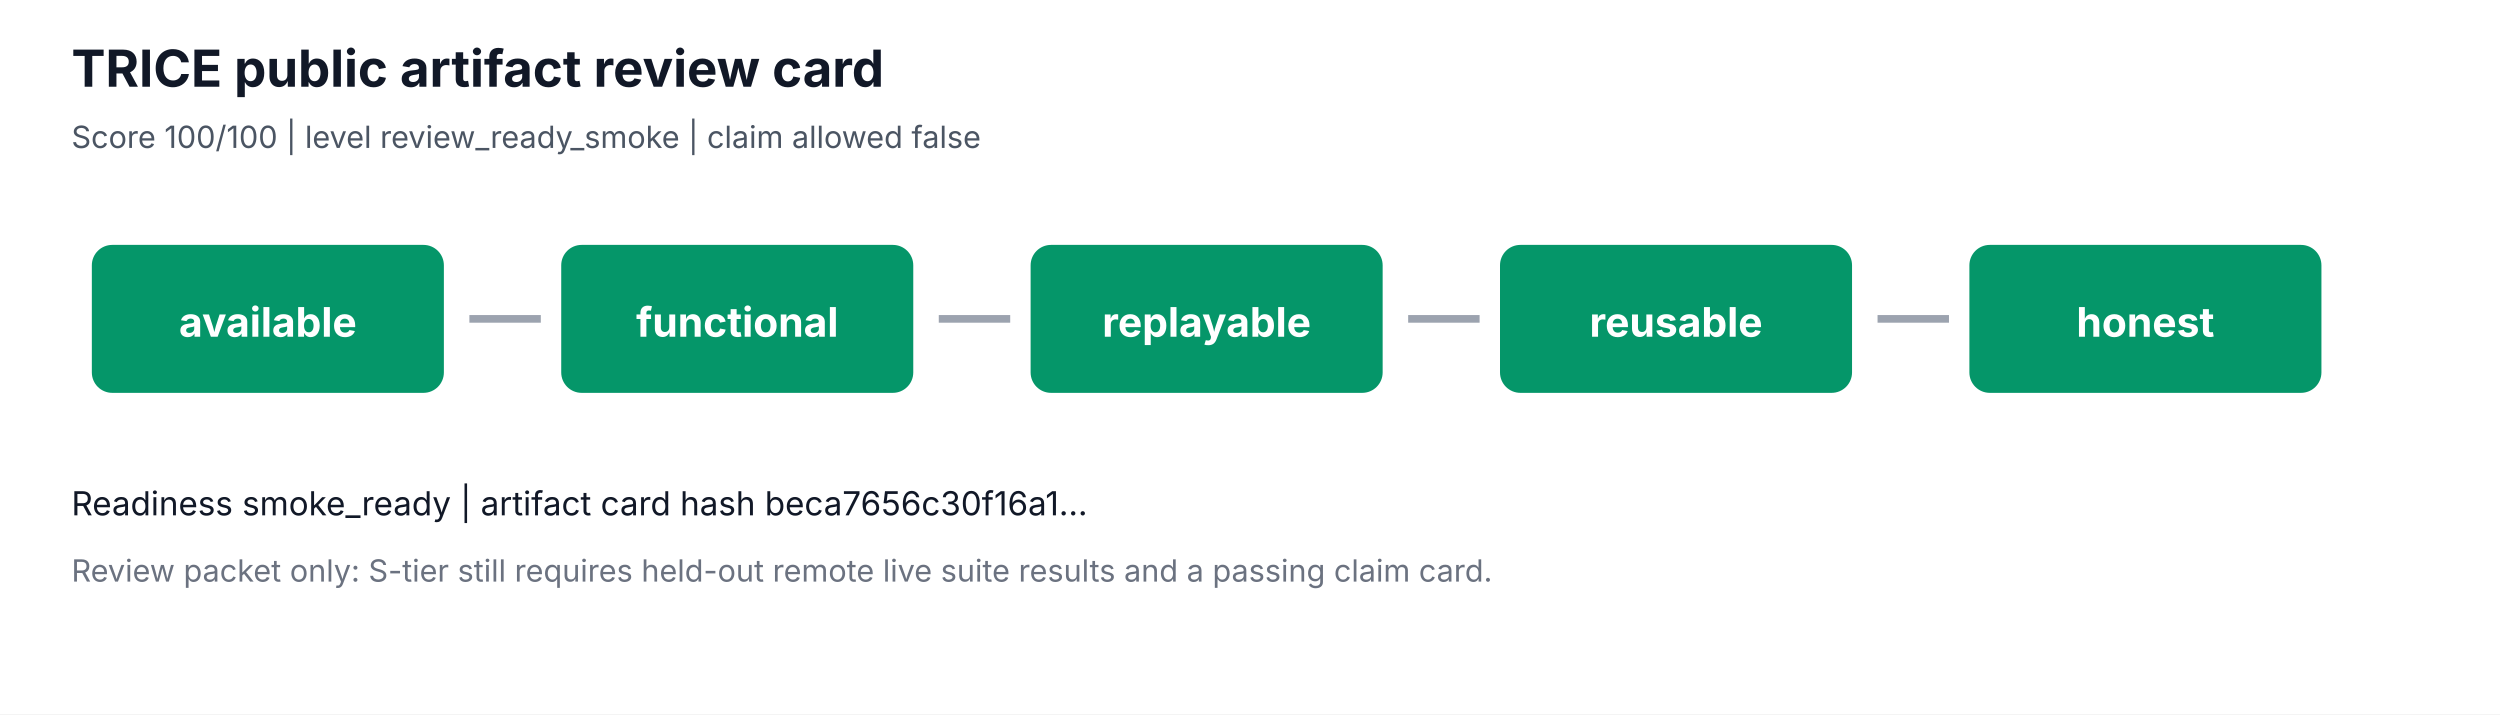
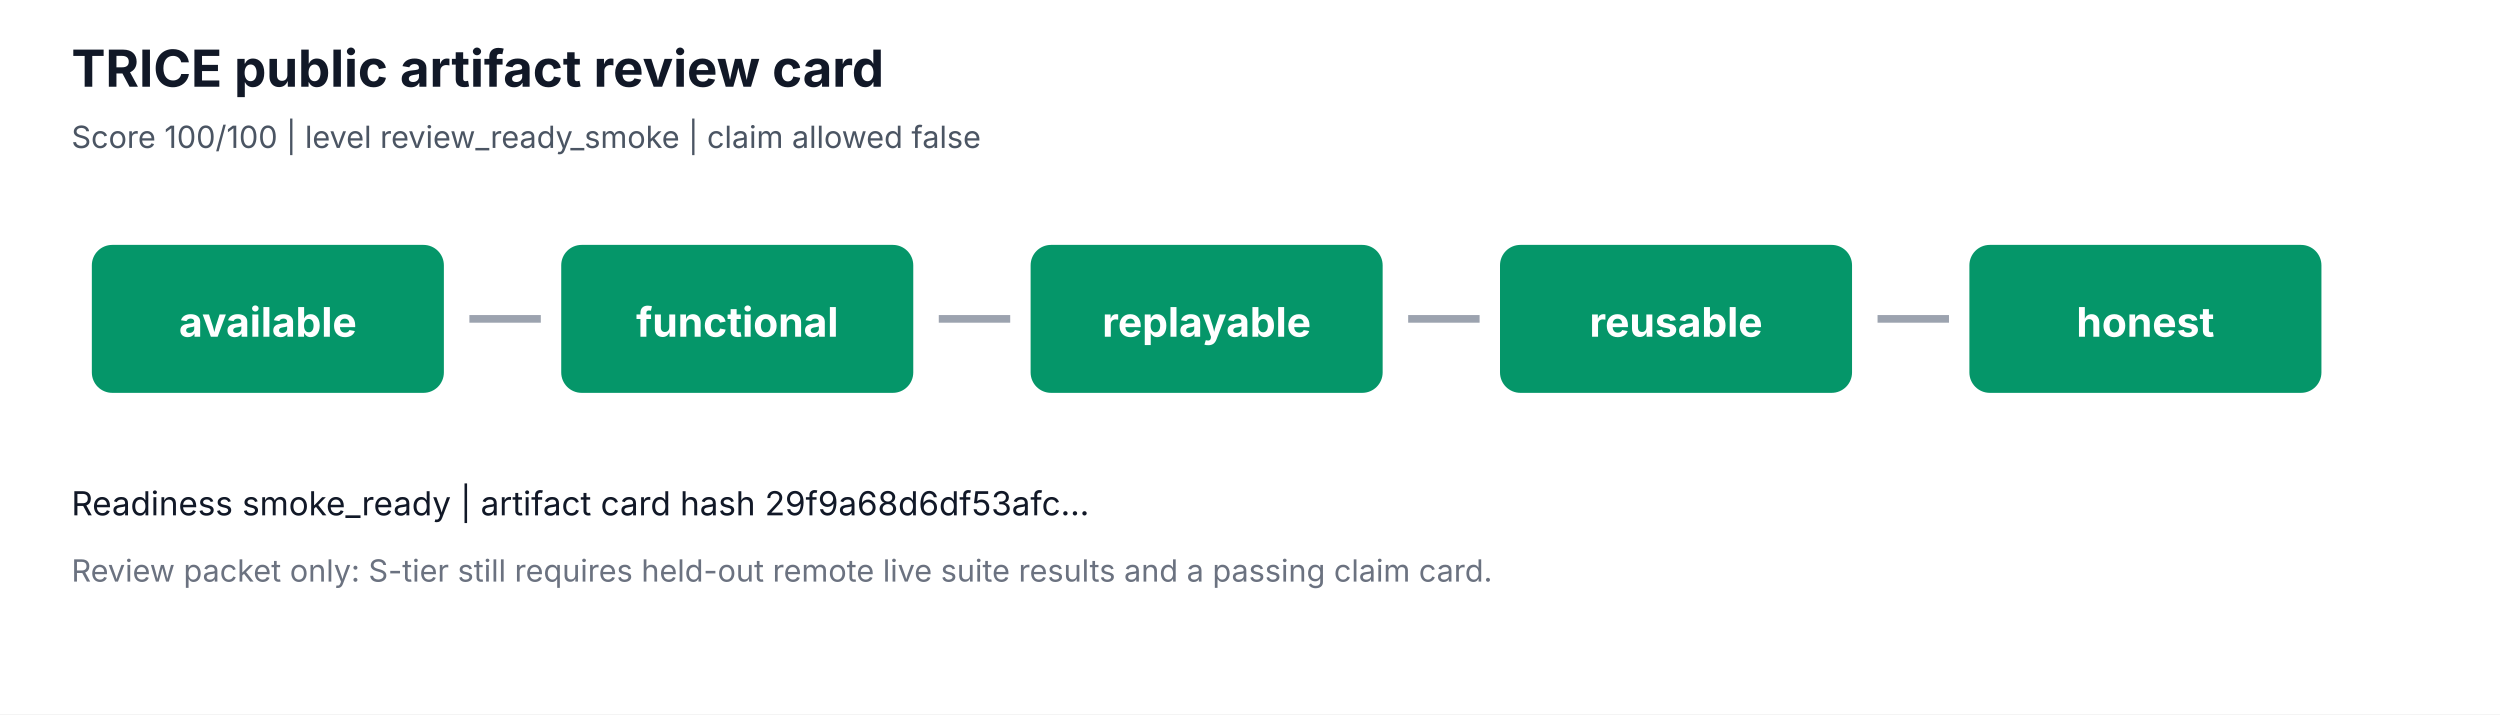
<svg xmlns="http://www.w3.org/2000/svg" width="980" height="280" viewBox="0 0 980 280">
  <rect width="100%" height="100%" fill="#ffffff" />
  <text x="28" y="34" font-family="Inter,Segoe UI,Arial" font-size="20" font-weight="700" fill="#111827">TRICE public artifact review card</text>
  <text x="28" y="58" font-family="Inter,Segoe UI,Arial" font-size="12" fill="#4b5563">Score 100/100 | level review_ready_smoke | claim allowed false</text>
  <rect x="36" y="96" width="138" height="58" rx="8" fill="#059669" />
  <text x="105" y="132" text-anchor="middle" font-family="Inter,Segoe UI,Arial" font-size="16" font-weight="700" fill="#ffffff">available</text>
  <line x1="184" y1="125" x2="212" y2="125" stroke="#9ca3af" stroke-width="3" />
  <rect x="220" y="96" width="138" height="58" rx="8" fill="#059669" />
  <text x="289" y="132" text-anchor="middle" font-family="Inter,Segoe UI,Arial" font-size="16" font-weight="700" fill="#ffffff">functional</text>
  <line x1="368" y1="125" x2="396" y2="125" stroke="#9ca3af" stroke-width="3" />
  <rect x="404" y="96" width="138" height="58" rx="8" fill="#059669" />
  <text x="473" y="132" text-anchor="middle" font-family="Inter,Segoe UI,Arial" font-size="16" font-weight="700" fill="#ffffff">replayable</text>
  <line x1="552" y1="125" x2="580" y2="125" stroke="#9ca3af" stroke-width="3" />
  <rect x="588" y="96" width="138" height="58" rx="8" fill="#059669" />
  <text x="657" y="132" text-anchor="middle" font-family="Inter,Segoe UI,Arial" font-size="16" font-weight="700" fill="#ffffff">reusable</text>
  <line x1="736" y1="125" x2="764" y2="125" stroke="#9ca3af" stroke-width="3" />
  <rect x="772" y="96" width="138" height="58" rx="8" fill="#059669" />
  <text x="841" y="132" text-anchor="middle" font-family="Inter,Segoe UI,Arial" font-size="16" font-weight="700" fill="#ffffff">honest</text>
-   <text x="28" y="202" font-family="Inter,Segoe UI,Arial" font-size="13" fill="#111827">Readiness smoke_ready | artifact card hash beca7656c30f16a1...</text>
+   <text x="28" y="202" font-family="Inter,Segoe UI,Arial" font-size="13" fill="#111827">Readiness smoke_ready | artifact card hash 29f9a68d6df53afc...</text>
  <text x="28" y="228" font-family="Inter,Segoe UI,Arial" font-size="12" fill="#6b7280">Review packet only: S-tier still requires held-out remote live suite results and a passing claim card.</text>
</svg>
